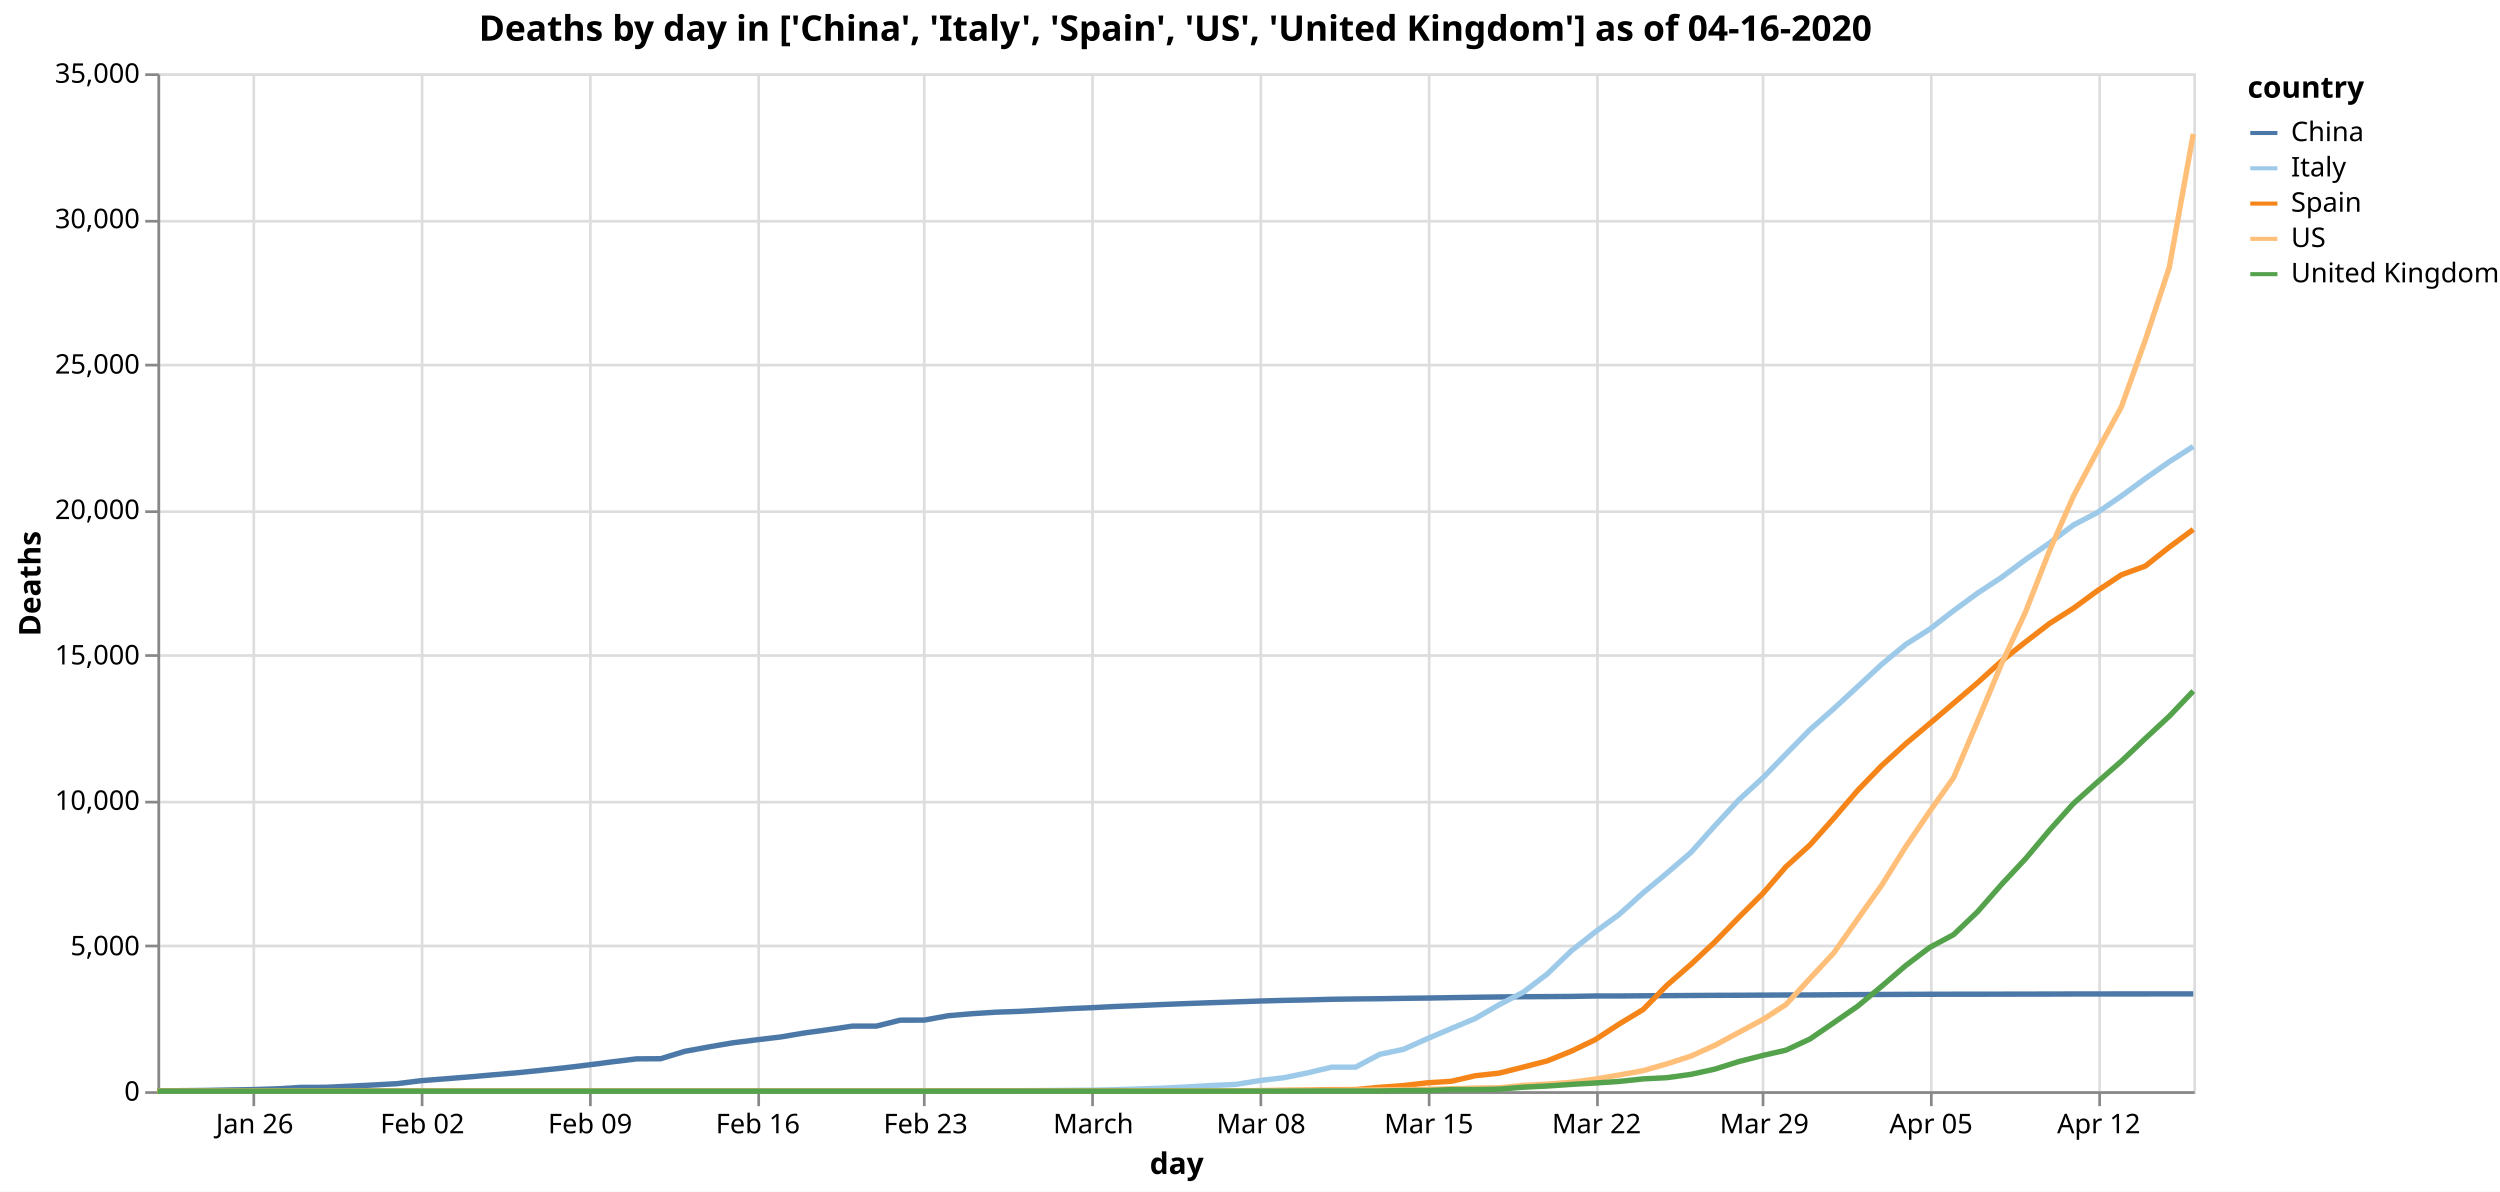
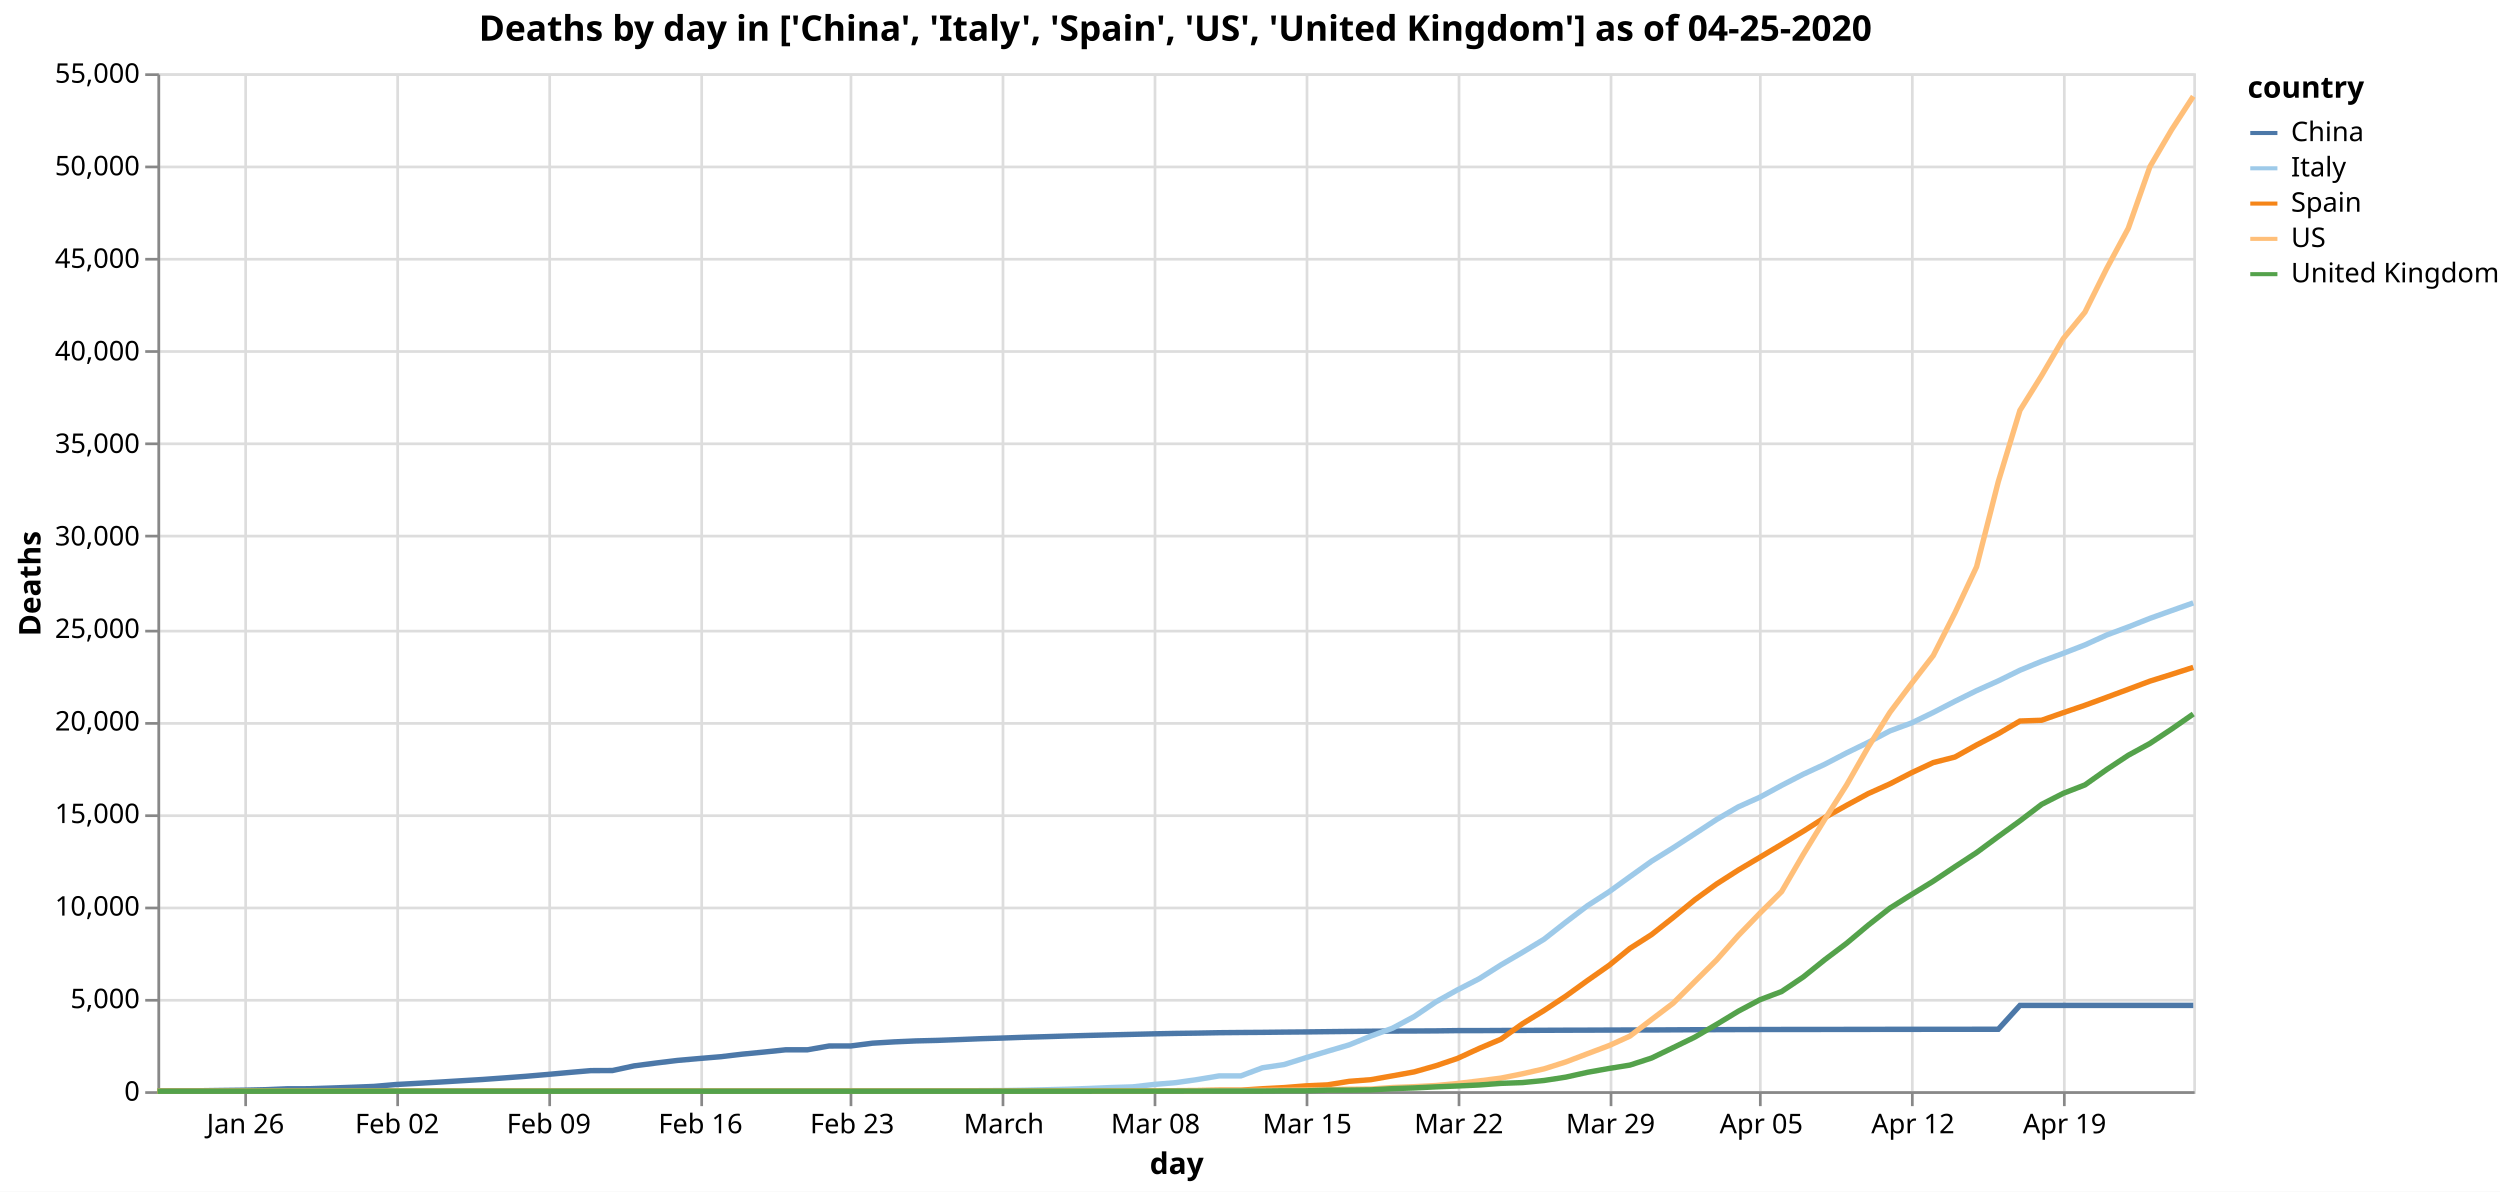
<svg xmlns="http://www.w3.org/2000/svg" class="marks" width="921" height="439" viewBox="0 0 921 439" version="1.1">
  <rect width="921" height="439" style="fill: white;" />
  <g transform="translate(58,27)">
    <g class="mark-group role-frame root">
      <g transform="translate(0,0)">
        <path class="background" d="M0.5,0.5h750v375h-750Z" style="fill: none; stroke: #ddd;" />
        <g>
          <g class="mark-group role-axis">
            <g transform="translate(0.5,375.5)">
              <path class="background" d="M0,0h0v0h0Z" style="pointer-events: none; fill: none;" />
              <g>
                <g class="mark-rule role-axis-grid" style="pointer-events: none;">
-                   <line transform="translate(35,-375)" x2="0" y2="375" style="fill: none; stroke: #ddd; stroke-width: 1; opacity: 1;" />
-                   <line transform="translate(97,-375)" x2="0" y2="375" style="fill: none; stroke: #ddd; stroke-width: 1; opacity: 1;" />
-                   <line transform="translate(159,-375)" x2="0" y2="375" style="fill: none; stroke: #ddd; stroke-width: 1; opacity: 1;" />
-                   <line transform="translate(221,-375)" x2="0" y2="375" style="fill: none; stroke: #ddd; stroke-width: 1; opacity: 1;" />
-                   <line transform="translate(282,-375)" x2="0" y2="375" style="fill: none; stroke: #ddd; stroke-width: 1; opacity: 1;" />
-                   <line transform="translate(344,-375)" x2="0" y2="375" style="fill: none; stroke: #ddd; stroke-width: 1; opacity: 1;" />
-                   <line transform="translate(406,-375)" x2="0" y2="375" style="fill: none; stroke: #ddd; stroke-width: 1; opacity: 1;" />
-                   <line transform="translate(468,-375)" x2="0" y2="375" style="fill: none; stroke: #ddd; stroke-width: 1; opacity: 1;" />
-                   <line transform="translate(530,-375)" x2="0" y2="375" style="fill: none; stroke: #ddd; stroke-width: 1; opacity: 1;" />
-                   <line transform="translate(591,-375)" x2="0" y2="375" style="fill: none; stroke: #ddd; stroke-width: 1; opacity: 1;" />
-                   <line transform="translate(653,-375)" x2="0" y2="375" style="fill: none; stroke: #ddd; stroke-width: 1; opacity: 1;" />
-                   <line transform="translate(715,-375)" x2="0" y2="375" style="fill: none; stroke: #ddd; stroke-width: 1; opacity: 1;" />
+                   <line transform="translate(32,-375)" x2="0" y2="375" style="fill: none; stroke: #ddd; stroke-width: 1; opacity: 1;" />
+                   <line transform="translate(88,-375)" x2="0" y2="375" style="fill: none; stroke: #ddd; stroke-width: 1; opacity: 1;" />
+                   <line transform="translate(144,-375)" x2="0" y2="375" style="fill: none; stroke: #ddd; stroke-width: 1; opacity: 1;" />
+                   <line transform="translate(200,-375)" x2="0" y2="375" style="fill: none; stroke: #ddd; stroke-width: 1; opacity: 1;" />
+                   <line transform="translate(255,-375)" x2="0" y2="375" style="fill: none; stroke: #ddd; stroke-width: 1; opacity: 1;" />
+                   <line transform="translate(311,-375)" x2="0" y2="375" style="fill: none; stroke: #ddd; stroke-width: 1; opacity: 1;" />
+                   <line transform="translate(367,-375)" x2="0" y2="375" style="fill: none; stroke: #ddd; stroke-width: 1; opacity: 1;" />
+                   <line transform="translate(423,-375)" x2="0" y2="375" style="fill: none; stroke: #ddd; stroke-width: 1; opacity: 1;" />
+                   <line transform="translate(479,-375)" x2="0" y2="375" style="fill: none; stroke: #ddd; stroke-width: 1; opacity: 1;" />
+                   <line transform="translate(535,-375)" x2="0" y2="375" style="fill: none; stroke: #ddd; stroke-width: 1; opacity: 1;" />
+                   <line transform="translate(590,-375)" x2="0" y2="375" style="fill: none; stroke: #ddd; stroke-width: 1; opacity: 1;" />
+                   <line transform="translate(646,-375)" x2="0" y2="375" style="fill: none; stroke: #ddd; stroke-width: 1; opacity: 1;" />
+                   <line transform="translate(702,-375)" x2="0" y2="375" style="fill: none; stroke: #ddd; stroke-width: 1; opacity: 1;" />
                </g>
              </g>
              <path class="foreground" d="" style="pointer-events: none; display: none; fill: none;" />
            </g>
          </g>
          <g class="mark-group role-axis">
            <g transform="translate(0.5,0.5)">
              <path class="background" d="M0,0h0v0h0Z" style="pointer-events: none; fill: none;" />
              <g>
                <g class="mark-rule role-axis-grid" style="pointer-events: none;">
                  <line transform="translate(0,375)" x2="750" y2="0" style="fill: none; stroke: #ddd; stroke-width: 1; opacity: 1;" />
-                   <line transform="translate(0,321)" x2="750" y2="0" style="fill: none; stroke: #ddd; stroke-width: 1; opacity: 1;" />
-                   <line transform="translate(0,268)" x2="750" y2="0" style="fill: none; stroke: #ddd; stroke-width: 1; opacity: 1;" />
-                   <line transform="translate(0,214)" x2="750" y2="0" style="fill: none; stroke: #ddd; stroke-width: 1; opacity: 1;" />
-                   <line transform="translate(0,161)" x2="750" y2="0" style="fill: none; stroke: #ddd; stroke-width: 1; opacity: 1;" />
-                   <line transform="translate(0,107)" x2="750" y2="0" style="fill: none; stroke: #ddd; stroke-width: 1; opacity: 1;" />
-                   <line transform="translate(0,54)" x2="750" y2="0" style="fill: none; stroke: #ddd; stroke-width: 1; opacity: 1;" />
+                   <line transform="translate(0,341)" x2="750" y2="0" style="fill: none; stroke: #ddd; stroke-width: 1; opacity: 1;" />
+                   <line transform="translate(0,307)" x2="750" y2="0" style="fill: none; stroke: #ddd; stroke-width: 1; opacity: 1;" />
+                   <line transform="translate(0,273)" x2="750" y2="0" style="fill: none; stroke: #ddd; stroke-width: 1; opacity: 1;" />
+                   <line transform="translate(0,239)" x2="750" y2="0" style="fill: none; stroke: #ddd; stroke-width: 1; opacity: 1;" />
+                   <line transform="translate(0,205)" x2="750" y2="0" style="fill: none; stroke: #ddd; stroke-width: 1; opacity: 1;" />
+                   <line transform="translate(0,170)" x2="750" y2="0" style="fill: none; stroke: #ddd; stroke-width: 1; opacity: 1;" />
+                   <line transform="translate(0,136)" x2="750" y2="0" style="fill: none; stroke: #ddd; stroke-width: 1; opacity: 1;" />
+                   <line transform="translate(0,102)" x2="750" y2="0" style="fill: none; stroke: #ddd; stroke-width: 1; opacity: 1;" />
+                   <line transform="translate(0,68)" x2="750" y2="0" style="fill: none; stroke: #ddd; stroke-width: 1; opacity: 1;" />
+                   <line transform="translate(0,34)" x2="750" y2="0" style="fill: none; stroke: #ddd; stroke-width: 1; opacity: 1;" />
                  <line transform="translate(0,0)" x2="750" y2="0" style="fill: none; stroke: #ddd; stroke-width: 1; opacity: 1;" />
                </g>
              </g>
              <path class="foreground" d="" style="pointer-events: none; display: none; fill: none;" />
            </g>
          </g>
          <g class="mark-group role-axis">
            <g transform="translate(0.5,375.5)">
              <path class="background" d="M0,0h0v0h0Z" style="pointer-events: none; fill: none;" />
              <g>
                <g class="mark-rule role-axis-tick" style="pointer-events: none;">
-                   <line transform="translate(35,0)" x2="0" y2="5" style="fill: none; stroke: #888; stroke-width: 1; opacity: 1;" />
-                   <line transform="translate(97,0)" x2="0" y2="5" style="fill: none; stroke: #888; stroke-width: 1; opacity: 1;" />
-                   <line transform="translate(159,0)" x2="0" y2="5" style="fill: none; stroke: #888; stroke-width: 1; opacity: 1;" />
-                   <line transform="translate(221,0)" x2="0" y2="5" style="fill: none; stroke: #888; stroke-width: 1; opacity: 1;" />
-                   <line transform="translate(282,0)" x2="0" y2="5" style="fill: none; stroke: #888; stroke-width: 1; opacity: 1;" />
-                   <line transform="translate(344,0)" x2="0" y2="5" style="fill: none; stroke: #888; stroke-width: 1; opacity: 1;" />
-                   <line transform="translate(406,0)" x2="0" y2="5" style="fill: none; stroke: #888; stroke-width: 1; opacity: 1;" />
-                   <line transform="translate(468,0)" x2="0" y2="5" style="fill: none; stroke: #888; stroke-width: 1; opacity: 1;" />
-                   <line transform="translate(530,0)" x2="0" y2="5" style="fill: none; stroke: #888; stroke-width: 1; opacity: 1;" />
-                   <line transform="translate(591,0)" x2="0" y2="5" style="fill: none; stroke: #888; stroke-width: 1; opacity: 1;" />
-                   <line transform="translate(653,0)" x2="0" y2="5" style="fill: none; stroke: #888; stroke-width: 1; opacity: 1;" />
-                   <line transform="translate(715,0)" x2="0" y2="5" style="fill: none; stroke: #888; stroke-width: 1; opacity: 1;" />
+                   <line transform="translate(32,0)" x2="0" y2="5" style="fill: none; stroke: #888; stroke-width: 1; opacity: 1;" />
+                   <line transform="translate(88,0)" x2="0" y2="5" style="fill: none; stroke: #888; stroke-width: 1; opacity: 1;" />
+                   <line transform="translate(144,0)" x2="0" y2="5" style="fill: none; stroke: #888; stroke-width: 1; opacity: 1;" />
+                   <line transform="translate(200,0)" x2="0" y2="5" style="fill: none; stroke: #888; stroke-width: 1; opacity: 1;" />
+                   <line transform="translate(255,0)" x2="0" y2="5" style="fill: none; stroke: #888; stroke-width: 1; opacity: 1;" />
+                   <line transform="translate(311,0)" x2="0" y2="5" style="fill: none; stroke: #888; stroke-width: 1; opacity: 1;" />
+                   <line transform="translate(367,0)" x2="0" y2="5" style="fill: none; stroke: #888; stroke-width: 1; opacity: 1;" />
+                   <line transform="translate(423,0)" x2="0" y2="5" style="fill: none; stroke: #888; stroke-width: 1; opacity: 1;" />
+                   <line transform="translate(479,0)" x2="0" y2="5" style="fill: none; stroke: #888; stroke-width: 1; opacity: 1;" />
+                   <line transform="translate(535,0)" x2="0" y2="5" style="fill: none; stroke: #888; stroke-width: 1; opacity: 1;" />
+                   <line transform="translate(590,0)" x2="0" y2="5" style="fill: none; stroke: #888; stroke-width: 1; opacity: 1;" />
+                   <line transform="translate(646,0)" x2="0" y2="5" style="fill: none; stroke: #888; stroke-width: 1; opacity: 1;" />
+                   <line transform="translate(702,0)" x2="0" y2="5" style="fill: none; stroke: #888; stroke-width: 1; opacity: 1;" />
                </g>
                <g class="mark-text role-axis-label" style="pointer-events: none;">
-                   <text text-anchor="middle" transform="translate(35.31143,15)" style="font-family: sans-serif; font-size: 10px; fill: #000; opacity: 1;">Jan 26</text>
-                   <text text-anchor="middle" transform="translate(97.10642,15)" style="font-family: sans-serif; font-size: 10px; fill: #000; opacity: 1;">Feb 02</text>
-                   <text text-anchor="middle" transform="translate(158.9014,15)" style="font-family: sans-serif; font-size: 10px; fill: #000; opacity: 1;">Feb 09</text>
-                   <text text-anchor="middle" transform="translate(220.6964,15)" style="font-family: sans-serif; font-size: 10px; fill: #000; opacity: 1;">Feb 16</text>
-                   <text text-anchor="middle" transform="translate(282.4914,15)" style="font-family: sans-serif; font-size: 10px; fill: #000; opacity: 1;">Feb 23</text>
-                   <text text-anchor="middle" transform="translate(344.2864,15)" style="font-family: sans-serif; font-size: 10px; fill: #000; opacity: 1;">March</text>
-                   <text text-anchor="middle" transform="translate(406.0814,15)" style="font-family: sans-serif; font-size: 10px; fill: #000; opacity: 1;">Mar 08</text>
-                   <text text-anchor="middle" transform="translate(467.8764,15)" style="font-family: sans-serif; font-size: 10px; fill: #000; opacity: 1;">Mar 15</text>
-                   <text text-anchor="middle" transform="translate(529.6714,15)" style="font-family: sans-serif; font-size: 10px; fill: #000; opacity: 1;">Mar 22</text>
-                   <text text-anchor="middle" transform="translate(591.4664,15)" style="font-family: sans-serif; font-size: 10px; fill: #000; opacity: 1;">Mar 29</text>
-                   <text text-anchor="middle" transform="translate(652.8936,15)" style="font-family: sans-serif; font-size: 10px; fill: #000; opacity: 1;">Apr 05</text>
-                   <text text-anchor="middle" transform="translate(714.6886,15)" style="font-family: sans-serif; font-size: 10px; fill: #000; opacity: 1;">Apr 12</text>
+                   <text text-anchor="middle" transform="translate(31.92905,15)" style="font-family: sans-serif; font-size: 10px; fill: #000; opacity: 1;">Jan 26</text>
+                   <text text-anchor="middle" transform="translate(87.80488,15)" style="font-family: sans-serif; font-size: 10px; fill: #000; opacity: 1;">Feb 02</text>
+                   <text text-anchor="middle" transform="translate(143.6807,15)" style="font-family: sans-serif; font-size: 10px; fill: #000; opacity: 1;">Feb 09</text>
+                   <text text-anchor="middle" transform="translate(199.5565,15)" style="font-family: sans-serif; font-size: 10px; fill: #000; opacity: 1;">Feb 16</text>
+                   <text text-anchor="middle" transform="translate(255.4324,15)" style="font-family: sans-serif; font-size: 10px; fill: #000; opacity: 1;">Feb 23</text>
+                   <text text-anchor="middle" transform="translate(311.3082,15)" style="font-family: sans-serif; font-size: 10px; fill: #000; opacity: 1;">March</text>
+                   <text text-anchor="middle" transform="translate(367.184,15)" style="font-family: sans-serif; font-size: 10px; fill: #000; opacity: 1;">Mar 08</text>
+                   <text text-anchor="middle" transform="translate(423.0599,15)" style="font-family: sans-serif; font-size: 10px; fill: #000; opacity: 1;">Mar 15</text>
+                   <text text-anchor="middle" transform="translate(478.9357,15)" style="font-family: sans-serif; font-size: 10px; fill: #000; opacity: 1;">Mar 22</text>
+                   <text text-anchor="middle" transform="translate(534.8115,15)" style="font-family: sans-serif; font-size: 10px; fill: #000; opacity: 1;">Mar 29</text>
+                   <text text-anchor="middle" transform="translate(590.3548,15)" style="font-family: sans-serif; font-size: 10px; fill: #000; opacity: 1;">Apr 05</text>
+                   <text text-anchor="middle" transform="translate(646.2306,15)" style="font-family: sans-serif; font-size: 10px; fill: #000; opacity: 1;">Apr 12</text>
+                   <text text-anchor="middle" transform="translate(702.1064,15)" style="font-family: sans-serif; font-size: 10px; fill: #000; opacity: 1;">Apr 19</text>
                </g>
                <g class="mark-rule role-axis-domain" style="pointer-events: none;">
                  <line transform="translate(0,0)" x2="750" y2="0" style="fill: none; stroke: #888; stroke-width: 1; opacity: 1;" />
                </g>
                <g class="mark-text role-axis-title" style="pointer-events: none;">
                  <text text-anchor="middle" transform="translate(375,30)" style="font-family: sans-serif; font-size: 11px; font-weight: bold; fill: #000; opacity: 1;">day</text>
                </g>
              </g>
              <path class="foreground" d="" style="pointer-events: none; display: none; fill: none;" />
            </g>
          </g>
          <g class="mark-group role-axis">
            <g transform="translate(0.5,0.5)">
              <path class="background" d="M0,0h0v0h0Z" style="pointer-events: none; fill: none;" />
              <g>
                <g class="mark-rule role-axis-tick" style="pointer-events: none;">
                  <line transform="translate(0,375)" x2="-5" y2="0" style="fill: none; stroke: #888; stroke-width: 1; opacity: 1;" />
-                   <line transform="translate(0,321)" x2="-5" y2="0" style="fill: none; stroke: #888; stroke-width: 1; opacity: 1;" />
-                   <line transform="translate(0,268)" x2="-5" y2="0" style="fill: none; stroke: #888; stroke-width: 1; opacity: 1;" />
-                   <line transform="translate(0,214)" x2="-5" y2="0" style="fill: none; stroke: #888; stroke-width: 1; opacity: 1;" />
-                   <line transform="translate(0,161)" x2="-5" y2="0" style="fill: none; stroke: #888; stroke-width: 1; opacity: 1;" />
-                   <line transform="translate(0,107)" x2="-5" y2="0" style="fill: none; stroke: #888; stroke-width: 1; opacity: 1;" />
-                   <line transform="translate(0,54)" x2="-5" y2="0" style="fill: none; stroke: #888; stroke-width: 1; opacity: 1;" />
+                   <line transform="translate(0,341)" x2="-5" y2="0" style="fill: none; stroke: #888; stroke-width: 1; opacity: 1;" />
+                   <line transform="translate(0,307)" x2="-5" y2="0" style="fill: none; stroke: #888; stroke-width: 1; opacity: 1;" />
+                   <line transform="translate(0,273)" x2="-5" y2="0" style="fill: none; stroke: #888; stroke-width: 1; opacity: 1;" />
+                   <line transform="translate(0,239)" x2="-5" y2="0" style="fill: none; stroke: #888; stroke-width: 1; opacity: 1;" />
+                   <line transform="translate(0,205)" x2="-5" y2="0" style="fill: none; stroke: #888; stroke-width: 1; opacity: 1;" />
+                   <line transform="translate(0,170)" x2="-5" y2="0" style="fill: none; stroke: #888; stroke-width: 1; opacity: 1;" />
+                   <line transform="translate(0,136)" x2="-5" y2="0" style="fill: none; stroke: #888; stroke-width: 1; opacity: 1;" />
+                   <line transform="translate(0,102)" x2="-5" y2="0" style="fill: none; stroke: #888; stroke-width: 1; opacity: 1;" />
+                   <line transform="translate(0,68)" x2="-5" y2="0" style="fill: none; stroke: #888; stroke-width: 1; opacity: 1;" />
+                   <line transform="translate(0,34)" x2="-5" y2="0" style="fill: none; stroke: #888; stroke-width: 1; opacity: 1;" />
                  <line transform="translate(0,0)" x2="-5" y2="0" style="fill: none; stroke: #888; stroke-width: 1; opacity: 1;" />
                </g>
                <g class="mark-text role-axis-label" style="pointer-events: none;">
                  <text text-anchor="end" transform="translate(-7,378)" style="font-family: sans-serif; font-size: 10px; fill: #000; opacity: 1;">0</text>
-                   <text text-anchor="end" transform="translate(-7,324.4286)" style="font-family: sans-serif; font-size: 10px; fill: #000; opacity: 1;">5,000</text>
-                   <text text-anchor="end" transform="translate(-7,270.8571)" style="font-family: sans-serif; font-size: 10px; fill: #000; opacity: 1;">10,000</text>
-                   <text text-anchor="end" transform="translate(-7,217.2857)" style="font-family: sans-serif; font-size: 10px; fill: #000; opacity: 1;">15,000</text>
-                   <text text-anchor="end" transform="translate(-7,163.7143)" style="font-family: sans-serif; font-size: 10px; fill: #000; opacity: 1;">20,000</text>
-                   <text text-anchor="end" transform="translate(-7,110.1429)" style="font-family: sans-serif; font-size: 10px; fill: #000; opacity: 1;">25,000</text>
-                   <text text-anchor="end" transform="translate(-7,56.57143)" style="font-family: sans-serif; font-size: 10px; fill: #000; opacity: 1;">30,000</text>
-                   <text text-anchor="end" transform="translate(-7,3)" style="font-family: sans-serif; font-size: 10px; fill: #000; opacity: 1;">35,000</text>
+                   <text text-anchor="end" transform="translate(-7,343.9091)" style="font-family: sans-serif; font-size: 10px; fill: #000; opacity: 1;">5,000</text>
+                   <text text-anchor="end" transform="translate(-7,309.8182)" style="font-family: sans-serif; font-size: 10px; fill: #000; opacity: 1;">10,000</text>
+                   <text text-anchor="end" transform="translate(-7,275.7273)" style="font-family: sans-serif; font-size: 10px; fill: #000; opacity: 1;">15,000</text>
+                   <text text-anchor="end" transform="translate(-7,241.6364)" style="font-family: sans-serif; font-size: 10px; fill: #000; opacity: 1;">20,000</text>
+                   <text text-anchor="end" transform="translate(-7,207.5455)" style="font-family: sans-serif; font-size: 10px; fill: #000; opacity: 1;">25,000</text>
+                   <text text-anchor="end" transform="translate(-7,173.4545)" style="font-family: sans-serif; font-size: 10px; fill: #000; opacity: 1;">30,000</text>
+                   <text text-anchor="end" transform="translate(-7,139.3636)" style="font-family: sans-serif; font-size: 10px; fill: #000; opacity: 1;">35,000</text>
+                   <text text-anchor="end" transform="translate(-7,105.2727)" style="font-family: sans-serif; font-size: 10px; fill: #000; opacity: 1;">40,000</text>
+                   <text text-anchor="end" transform="translate(-7,71.18182)" style="font-family: sans-serif; font-size: 10px; fill: #000; opacity: 1;">45,000</text>
+                   <text text-anchor="end" transform="translate(-7,37.09091)" style="font-family: sans-serif; font-size: 10px; fill: #000; opacity: 1;">50,000</text>
+                   <text text-anchor="end" transform="translate(-7,3)" style="font-family: sans-serif; font-size: 10px; fill: #000; opacity: 1;">55,000</text>
                </g>
                <g class="mark-rule role-axis-domain" style="pointer-events: none;">
                  <line transform="translate(0,375)" x2="0" y2="-375" style="fill: none; stroke: #888; stroke-width: 1; opacity: 1;" />
                </g>
                <g class="mark-text role-axis-title" style="pointer-events: none;">
                  <text text-anchor="middle" transform="translate(-41.58594,187.5) rotate(-90) translate(0,-2)" style="font-family: sans-serif; font-size: 11px; font-weight: bold; fill: #000; opacity: 1;">Deaths</text>
                </g>
              </g>
              <path class="foreground" d="" style="pointer-events: none; display: none; fill: none;" />
            </g>
          </g>
          <g class="mark-group role-scope pathgroup">
            <g transform="translate(0,0)">
              <path class="background" d="M0,0h750v375h-750Z" style="fill: none;" />
              <g>
                <g class="mark-line role-mark marks">
-                   <path d="M0,374.818L8.828,374.807L17.656,374.721L26.484,374.55L35.311,374.4L44.139,374.121L52.967,373.596L61.795,373.575L70.623,373.168L79.451,372.718L88.279,372.225L97.106,371.132L105.934,370.446L114.762,369.739L123.59,368.968L132.418,368.218L141.246,367.307L150.074,366.375L158.901,365.304L167.729,364.157L176.557,363.086L185.385,363.032L194.213,360.332L203.041,358.704L211.869,357.182L220.696,356.079L229.524,355.029L238.352,353.539L247.18,352.329L256.008,351.021L264.836,351.021L273.664,348.825L282.491,348.804L291.319,347.196L300.147,346.446L308.975,345.889L317.803,345.579L326.631,345.107L335.459,344.604L344.286,344.229L353.114,343.779L361.942,343.425L370.77,343.039L379.598,342.696L388.426,342.386L397.254,342.086L406.081,341.786L414.909,341.539L423.737,341.368L432.565,341.132L441.393,341.014L450.221,340.929L459.049,340.789L467.876,340.682L476.704,340.532L485.532,340.393L494.36,340.275L503.188,340.189L512.016,340.146L520.844,340.082L529.671,339.921L538.499,339.921L547.327,339.846L556.155,339.804L564.983,339.739L573.811,339.686L582.639,339.654L591.466,339.6L599.926,339.557L608.754,339.546L617.582,339.471L626.41,339.407L635.238,339.364L644.066,339.321L652.894,339.289L661.721,339.268L670.549,339.268L679.377,339.246L688.205,339.225L697.033,339.214L705.861,339.182L714.689,339.182L723.516,339.161L732.344,339.161L741.172,339.15L750,339.15" style="fill: none; stroke: #4c78a8; stroke-width: 2;" />
-                 </g>
-               </g>
-               <path class="foreground" d="" style="display: none; fill: none;" />
-             </g>
-             <g transform="translate(0,0)">
-               <path class="background" d="M0,0h750v375h-750Z" style="fill: none;" />
-               <g>
-                 <g class="mark-line role-mark marks">
-                   <path d="M0,375L8.828,375L17.656,375L26.484,375L35.311,375L44.139,375L52.967,375L61.795,375L70.623,375L79.451,375L88.279,375L97.106,375L105.934,375L114.762,375L123.59,375L132.418,375L141.246,375L150.074,375L158.901,375L167.729,375L176.557,375L185.385,375L194.213,375L203.041,375L211.869,375L220.696,375L229.524,375L238.352,375L247.18,375L256.008,375L264.836,374.989L273.664,374.979L282.491,374.968L291.319,374.925L300.147,374.893L308.975,374.871L317.803,374.818L326.631,374.775L335.459,374.689L344.286,374.636L353.114,374.443L361.942,374.154L370.77,373.854L379.598,373.414L388.426,372.889L397.254,372.504L406.081,371.079L414.909,370.039L423.737,368.239L432.565,366.139L441.393,366.139L450.221,361.436L459.049,359.561L467.876,355.618L476.704,351.879L485.532,348.182L494.36,343.093L503.188,338.518L512.016,331.8L520.844,323.304L529.671,316.329L538.499,309.889L547.327,301.929L556.155,294.611L564.983,286.982L573.811,277.136L582.639,267.611L591.466,259.511L599.926,250.811L608.754,241.843L617.582,234.054L626.41,225.911L635.238,217.704L644.066,210.407L652.894,204.782L661.721,197.968L670.549,191.496L679.377,185.689L688.205,179.154L697.033,173.046L705.861,166.414L714.689,161.796L723.516,155.732L732.344,149.282L741.172,143.089L750,137.464" style="fill: none; stroke: #9ecae9; stroke-width: 2;" />
-                 </g>
-               </g>
-               <path class="foreground" d="" style="display: none; fill: none;" />
-             </g>
-             <g transform="translate(0,0)">
-               <path class="background" d="M0,0h750v375h-750Z" style="fill: none;" />
-               <g>
-                 <g class="mark-line role-mark marks">
-                   <path d="M0,375L8.828,375L17.656,375L26.484,375L35.311,375L44.139,375L52.967,375L61.795,375L70.623,375L79.451,375L88.279,375L97.106,375L105.934,375L114.762,375L123.59,375L132.418,375L141.246,375L150.074,375L158.901,375L167.729,375L176.557,375L185.385,375L194.213,375L203.041,375L211.869,375L220.696,375L229.524,375L238.352,375L247.18,375L256.008,375L264.836,375L273.664,375L282.491,375L291.319,375L300.147,375L308.975,375L317.803,375L326.631,375L335.459,375L344.286,375L353.114,375L361.942,374.989L370.77,374.979L379.598,374.968L388.426,374.946L397.254,374.893L406.081,374.818L414.909,374.7L423.737,374.625L432.565,374.421L441.393,374.411L450.221,373.575L459.049,372.911L467.876,371.904L476.704,371.336L485.532,369.289L494.36,368.325L503.188,366.107L512.016,363.825L520.844,360.268L529.671,356.014L538.499,350.239L547.327,344.914L556.155,335.925L564.983,328.232L573.811,319.95L582.639,310.907L591.466,302.111L599.926,292.329L608.754,284.314L617.582,274.425L626.41,264.129L635.238,255.021L644.066,246.996L652.894,239.561L661.721,232.061L670.549,224.518L679.377,216.514L688.205,209.496L697.033,202.704L705.861,197.079L714.689,190.618L723.516,184.757L732.344,181.543L741.172,174.557L750,168.054" style="fill: none; stroke: #f58518; stroke-width: 2;" />
-                 </g>
-               </g>
-               <path class="foreground" d="" style="display: none; fill: none;" />
-             </g>
-             <g transform="translate(0,0)">
-               <path class="background" d="M0,0h750v375h-750Z" style="fill: none;" />
-               <g>
-                 <g class="mark-line role-mark marks">
-                   <path d="M0,375L8.828,375L17.656,375L26.484,375L35.311,375L44.139,375L52.967,375L61.795,375L70.623,375L79.451,375L88.279,375L97.106,375L105.934,375L114.762,375L123.59,375L132.418,375L141.246,375L150.074,375L158.901,375L167.729,375L176.557,375L185.385,375L194.213,375L203.041,375L211.869,375L220.696,375L229.524,375L238.352,375L247.18,375L256.008,375L264.836,375L273.664,375L282.491,375L291.319,375L300.147,375L308.975,375L317.803,375L326.631,375L335.459,374.989L344.286,374.989L353.114,374.936L361.942,374.925L370.77,374.882L379.598,374.871L388.426,374.85L397.254,374.818L406.081,374.775L414.909,374.764L423.737,374.7L432.565,374.614L441.393,374.571L450.221,374.496L459.049,374.421L467.876,374.325L476.704,374.089L485.532,373.843L494.36,373.736L503.188,372.857L512.016,372.386L520.844,371.711L529.671,370.532L538.499,369.032L547.327,367.436L556.155,364.907L564.983,362.046L573.811,358.061L582.639,353.293L591.466,348.568L599.926,343.093L608.754,333.504L617.582,324.032L626.41,311.507L635.238,299.068L644.066,284.925L652.894,271.939L661.721,259.468L670.549,238.693L679.377,217.554L688.205,198.45L697.033,175.864L705.861,155.764L714.689,139.082L723.516,122.914L732.344,98.239L741.172,71.518L750,22.329" style="fill: none; stroke: #ffbf79; stroke-width: 2;" />
-                 </g>
-               </g>
-               <path class="foreground" d="" style="display: none; fill: none;" />
-             </g>
-             <g transform="translate(0,0)">
-               <path class="background" d="M0,0h750v375h-750Z" style="fill: none;" />
-               <g>
-                 <g class="mark-line role-mark marks">
-                   <path d="M0,375L8.828,375L17.656,375L26.484,375L35.311,375L44.139,375L52.967,375L61.795,375L70.623,375L79.451,375L88.279,375L97.106,375L105.934,375L114.762,375L123.59,375L132.418,375L141.246,375L150.074,375L158.901,375L167.729,375L176.557,375L185.385,375L194.213,375L203.041,375L211.869,375L220.696,375L229.524,375L238.352,375L247.18,375L256.008,375L264.836,375L273.664,375L282.491,375L291.319,375L300.147,375L308.975,375L317.803,375L326.631,375L335.459,375L344.286,375L353.114,375L361.942,375L370.77,375L379.598,374.989L388.426,374.979L397.254,374.979L406.081,374.968L414.909,374.957L423.737,374.936L432.565,374.914L441.393,374.914L450.221,374.914L459.049,374.775L467.876,374.775L476.704,374.4L485.532,374.4L494.36,374.229L503.188,373.521L512.016,373.093L520.844,372.493L529.671,371.979L538.499,371.4L547.327,370.468L556.155,370.007L564.983,368.786L573.811,366.846L582.639,364.061L591.466,361.811L599.926,359.882L608.754,355.789L617.582,349.746L626.41,343.65L635.238,336.311L644.066,328.714L652.894,322.039L661.721,317.304L670.549,308.882L679.377,298.811L688.205,289.361L697.033,278.85L705.861,269.014L714.689,261.118L723.516,253.425L732.344,245.046L741.172,236.85L750,227.582" style="fill: none; stroke: #54a24b; stroke-width: 2;" />
+                   <path d="M0,374.884L7.982,374.877L15.965,374.823L23.947,374.714L31.929,374.618L39.911,374.441L47.894,374.107L55.876,374.093L63.858,373.834L71.84,373.548L79.823,373.234L87.805,372.539L95.787,372.102L103.769,371.652L111.752,371.161L119.734,370.684L127.716,370.105L135.698,369.511L143.681,368.83L151.663,368.1L159.645,367.418L167.627,367.384L175.61,365.666L183.592,364.63L191.574,363.661L199.557,362.959L207.539,362.291L215.521,361.343L223.503,360.573L231.486,359.741L239.468,359.741L247.45,358.343L255.432,358.33L263.415,357.307L271.397,356.83L279.379,356.475L287.361,356.277L295.344,355.977L303.326,355.657L311.308,355.418L319.29,355.132L327.273,354.907L335.255,354.661L343.237,354.443L351.22,354.245L359.202,354.055L367.184,353.864L375.166,353.707L383.149,353.598L391.131,353.448L399.113,353.373L407.095,353.318L415.078,353.23L423.06,353.161L431.042,353.066L439.024,352.977L447.007,352.902L454.989,352.848L462.971,352.82L470.953,352.78L478.936,352.677L486.918,352.677L494.9,352.63L502.882,352.602L510.865,352.561L518.847,352.527L526.829,352.507L534.812,352.473L542.461,352.445L550.443,352.439L558.426,352.391L566.408,352.35L574.39,352.323L582.373,352.295L590.355,352.275L598.337,352.261L606.319,352.261L614.302,352.248L622.284,352.234L630.266,352.227L638.248,352.207L646.231,352.207L654.213,352.193L662.195,352.193L670.177,352.186L678.16,352.186L686.142,343.391L694.124,343.391L702.106,343.391L710.089,343.391L718.071,343.391L726.053,343.391L734.035,343.391L742.018,343.391L750,343.391" style="fill: none; stroke: #4c78a8; stroke-width: 2;" />
+                 </g>
+               </g>
+               <path class="foreground" d="" style="display: none; fill: none;" />
+             </g>
+             <g transform="translate(0,0)">
+               <path class="background" d="M0,0h750v375h-750Z" style="fill: none;" />
+               <g>
+                 <g class="mark-line role-mark marks">
+                   <path d="M0,375L7.982,375L15.965,375L23.947,375L31.929,375L39.911,375L47.894,375L55.876,375L63.858,375L71.84,375L79.823,375L87.805,375L95.787,375L103.769,375L111.752,375L119.734,375L127.716,375L135.698,375L143.681,375L151.663,375L159.645,375L167.627,375L175.61,375L183.592,375L191.574,375L199.557,375L207.539,375L215.521,375L223.503,375L231.486,375L239.468,374.993L247.45,374.986L255.432,374.98L263.415,374.952L271.397,374.932L279.379,374.918L287.361,374.884L295.344,374.857L303.326,374.802L311.308,374.768L319.29,374.645L327.273,374.461L335.255,374.27L343.237,373.991L351.22,373.657L359.202,373.411L367.184,372.505L375.166,371.843L383.149,370.698L391.131,369.361L399.113,369.361L407.095,366.368L415.078,365.175L423.06,362.666L431.042,360.286L439.024,357.934L447.007,354.695L454.989,351.784L462.971,347.509L470.953,342.102L478.936,337.664L486.918,333.566L494.9,328.5L502.882,323.843L510.865,318.989L518.847,312.723L526.829,306.661L534.812,301.507L542.461,295.97L550.443,290.264L558.426,285.307L566.408,280.125L574.39,274.902L582.373,270.259L590.355,266.68L598.337,262.343L606.319,258.225L614.302,254.53L622.284,250.37L630.266,246.484L638.248,242.264L646.231,239.325L654.213,235.466L662.195,231.361L670.177,227.42L678.16,223.841L686.142,219.92L694.124,216.634L702.106,213.682L710.089,210.586L718.071,206.945L726.053,203.966L734.035,200.802L742.018,197.939L750,195.109" style="fill: none; stroke: #9ecae9; stroke-width: 2;" />
+                 </g>
+               </g>
+               <path class="foreground" d="" style="display: none; fill: none;" />
+             </g>
+             <g transform="translate(0,0)">
+               <path class="background" d="M0,0h750v375h-750Z" style="fill: none;" />
+               <g>
+                 <g class="mark-line role-mark marks">
+                   <path d="M0,375L7.982,375L15.965,375L23.947,375L31.929,375L39.911,375L47.894,375L55.876,375L63.858,375L71.84,375L79.823,375L87.805,375L95.787,375L103.769,375L111.752,375L119.734,375L127.716,375L135.698,375L143.681,375L151.663,375L159.645,375L167.627,375L175.61,375L183.592,375L191.574,375L199.557,375L207.539,375L215.521,375L223.503,375L231.486,375L239.468,375L247.45,375L255.432,375L263.415,375L271.397,375L279.379,375L287.361,375L295.344,375L303.326,375L311.308,375L319.29,375L327.273,374.993L335.255,374.986L343.237,374.98L351.22,374.966L359.202,374.932L367.184,374.884L375.166,374.809L383.149,374.761L391.131,374.632L399.113,374.625L407.095,374.093L415.078,373.67L423.06,373.03L431.042,372.668L439.024,371.366L447.007,370.752L454.989,369.341L462.971,367.889L470.953,365.625L478.936,362.918L486.918,359.243L494.9,355.855L502.882,350.134L510.865,345.239L518.847,339.968L526.829,334.214L534.812,328.616L542.461,322.391L550.443,317.291L558.426,310.998L566.408,304.445L574.39,298.65L582.373,293.543L590.355,288.811L598.337,284.039L606.319,279.239L614.302,274.145L622.284,269.68L630.266,265.357L638.248,261.777L646.231,257.666L654.213,253.936L662.195,251.891L670.177,247.445L678.16,243.307L686.142,238.623L694.124,238.343L702.106,235.548L710.089,232.827L718.071,229.895L726.053,226.93L734.035,223.93L742.018,221.427L750,218.85" style="fill: none; stroke: #f58518; stroke-width: 2;" />
+                 </g>
+               </g>
+               <path class="foreground" d="" style="display: none; fill: none;" />
+             </g>
+             <g transform="translate(0,0)">
+               <path class="background" d="M0,0h750v375h-750Z" style="fill: none;" />
+               <g>
+                 <g class="mark-line role-mark marks">
+                   <path d="M0,375L7.982,375L15.965,375L23.947,375L31.929,375L39.911,375L47.894,375L55.876,375L63.858,375L71.84,375L79.823,375L87.805,375L95.787,375L103.769,375L111.752,375L119.734,375L127.716,375L135.698,375L143.681,375L151.663,375L159.645,375L167.627,375L175.61,375L183.592,375L191.574,375L199.557,375L207.539,375L215.521,375L223.503,375L231.486,375L239.468,375L247.45,375L255.432,375L263.415,375L271.397,375L279.379,375L287.361,375L295.344,375L303.326,374.993L311.308,374.993L319.29,374.959L327.273,374.952L335.255,374.925L343.237,374.918L351.22,374.905L359.202,374.884L367.184,374.857L375.166,374.85L383.149,374.809L391.131,374.755L399.113,374.727L407.095,374.68L415.078,374.632L423.06,374.57L431.042,374.42L439.024,374.264L447.007,374.195L454.989,373.636L462.971,373.336L470.953,372.907L478.936,372.157L486.918,371.202L494.9,370.186L502.882,368.577L510.865,366.757L518.847,364.22L526.829,361.186L534.812,358.18L542.461,354.695L550.443,348.586L558.426,342.545L566.408,334.575L574.39,326.659L582.373,317.673L590.355,309.416L598.337,301.48L606.319,287.768L614.302,274.745L622.284,262.2L630.266,248.216L638.248,235.425L646.231,224.802L654.213,214.514L662.195,198.798L670.177,181.786L678.16,150.477L686.142,124.18L694.124,111.382L702.106,97.766L710.089,87.995L718.071,71.973L726.053,57.123L734.035,34.405L742.018,20.802L750,8.489" style="fill: none; stroke: #ffbf79; stroke-width: 2;" />
+                 </g>
+               </g>
+               <path class="foreground" d="" style="display: none; fill: none;" />
+             </g>
+             <g transform="translate(0,0)">
+               <path class="background" d="M0,0h750v375h-750Z" style="fill: none;" />
+               <g>
+                 <g class="mark-line role-mark marks">
+                   <path d="M0,375L7.982,375L15.965,375L23.947,375L31.929,375L39.911,375L47.894,375L55.876,375L63.858,375L71.84,375L79.823,375L87.805,375L95.787,375L103.769,375L111.752,375L119.734,375L127.716,375L135.698,375L143.681,375L151.663,375L159.645,375L167.627,375L175.61,375L183.592,375L191.574,375L199.557,375L207.539,375L215.521,375L223.503,375L231.486,375L239.468,375L247.45,375L255.432,375L263.415,375L271.397,375L279.379,375L287.361,375L295.344,375L303.326,375L311.308,375L319.29,375L327.273,375L335.255,375L343.237,374.993L351.22,374.986L359.202,374.986L367.184,374.98L375.166,374.973L383.149,374.959L391.131,374.945L399.113,374.945L407.095,374.945L415.078,374.857L423.06,374.857L431.042,374.618L439.024,374.618L447.007,374.509L454.989,374.059L462.971,373.786L470.953,373.405L478.936,373.077L486.918,372.709L494.9,372.116L502.882,371.823L510.865,371.045L518.847,369.811L526.829,368.039L534.812,366.607L542.461,365.38L550.443,362.775L558.426,358.93L566.408,355.05L574.39,350.38L582.373,345.545L590.355,341.298L598.337,338.284L606.319,332.925L614.302,326.516L622.284,320.502L630.266,313.814L638.248,307.555L646.231,302.53L654.213,297.634L662.195,292.302L670.177,287.086L678.16,281.189L686.142,275.407L694.124,269.332L702.106,265.261L710.089,262.159L718.071,256.514L726.053,251.243L734.035,246.88L742.018,241.589L750,236.039" style="fill: none; stroke: #54a24b; stroke-width: 2;" />
                </g>
              </g>
              <path class="foreground" d="" style="display: none; fill: none;" />
            </g>
          </g>
          <g class="mark-group role-legend">
            <g transform="translate(770,0)">
              <path class="background" d="M0,0h88v79h-88Z" style="pointer-events: none; fill: none;" />
              <g>
                <g class="mark-group role-legend-entry">
                  <g transform="translate(0,16)">
                    <path class="background" d="M0,0h0v0h0Z" style="pointer-events: none; fill: none;" />
                    <g>
                      <g class="mark-group role-scope">
                        <g transform="translate(0,0)">
                          <path class="background" d="M0,0h87.152v11h-87.152Z" style="pointer-events: none; fill: none; opacity: 1;" />
                          <g>
                            <g class="mark-symbol role-legend-symbol" style="pointer-events: none;">
                              <path transform="translate(6,6)" d="M-5,0L5,0" style="fill: none; stroke: #4c78a8; stroke-width: 1.5; opacity: 1;" />
                            </g>
                            <g class="mark-text role-legend-label" style="pointer-events: none;">
                              <text text-anchor="start" transform="translate(16,9)" style="font-family: sans-serif; font-size: 10px; fill: #000; opacity: 1;">China</text>
                            </g>
                          </g>
                          <path class="foreground" d="" style="pointer-events: none; display: none; fill: none;" />
                        </g>
                        <g transform="translate(0,13)">
                          <path class="background" d="M0,0h87.152v11h-87.152Z" style="pointer-events: none; fill: none; opacity: 1;" />
                          <g>
                            <g class="mark-symbol role-legend-symbol" style="pointer-events: none;">
                              <path transform="translate(6,6)" d="M-5,0L5,0" style="fill: none; stroke: #9ecae9; stroke-width: 1.5; opacity: 1;" />
                            </g>
                            <g class="mark-text role-legend-label" style="pointer-events: none;">
                              <text text-anchor="start" transform="translate(16,9)" style="font-family: sans-serif; font-size: 10px; fill: #000; opacity: 1;">Italy</text>
                            </g>
                          </g>
                          <path class="foreground" d="" style="pointer-events: none; display: none; fill: none;" />
                        </g>
                        <g transform="translate(0,26)">
                          <path class="background" d="M0,0h87.152v11h-87.152Z" style="pointer-events: none; fill: none; opacity: 1;" />
                          <g>
                            <g class="mark-symbol role-legend-symbol" style="pointer-events: none;">
                              <path transform="translate(6,6)" d="M-5,0L5,0" style="fill: none; stroke: #f58518; stroke-width: 1.5; opacity: 1;" />
                            </g>
                            <g class="mark-text role-legend-label" style="pointer-events: none;">
                              <text text-anchor="start" transform="translate(16,9)" style="font-family: sans-serif; font-size: 10px; fill: #000; opacity: 1;">Spain</text>
                            </g>
                          </g>
                          <path class="foreground" d="" style="pointer-events: none; display: none; fill: none;" />
                        </g>
                        <g transform="translate(0,39)">
                          <path class="background" d="M0,0h87.152v11h-87.152Z" style="pointer-events: none; fill: none; opacity: 1;" />
                          <g>
                            <g class="mark-symbol role-legend-symbol" style="pointer-events: none;">
                              <path transform="translate(6,6)" d="M-5,0L5,0" style="fill: none; stroke: #ffbf79; stroke-width: 1.5; opacity: 1;" />
                            </g>
                            <g class="mark-text role-legend-label" style="pointer-events: none;">
                              <text text-anchor="start" transform="translate(16,9)" style="font-family: sans-serif; font-size: 10px; fill: #000; opacity: 1;">US</text>
                            </g>
                          </g>
                          <path class="foreground" d="" style="pointer-events: none; display: none; fill: none;" />
                        </g>
                        <g transform="translate(0,52)">
                          <path class="background" d="M0,0h87.152v11h-87.152Z" style="pointer-events: none; fill: none; opacity: 1;" />
                          <g>
                            <g class="mark-symbol role-legend-symbol" style="pointer-events: none;">
                              <path transform="translate(6,6)" d="M-5,0L5,0" style="fill: none; stroke: #54a24b; stroke-width: 1.5; opacity: 1;" />
                            </g>
                            <g class="mark-text role-legend-label" style="pointer-events: none;">
                              <text text-anchor="start" transform="translate(16,9)" style="font-family: sans-serif; font-size: 10px; fill: #000; opacity: 1;">United Kingdom</text>
                            </g>
                          </g>
                          <path class="foreground" d="" style="pointer-events: none; display: none; fill: none;" />
                        </g>
                      </g>
                    </g>
                    <path class="foreground" d="" style="pointer-events: none; display: none; fill: none;" />
                  </g>
                </g>
                <g class="mark-text role-legend-title" style="pointer-events: none;">
                  <text text-anchor="start" transform="translate(0,9)" style="font-family: sans-serif; font-size: 11px; font-weight: bold; fill: #000; opacity: 1;">country</text>
                </g>
              </g>
              <path class="foreground" d="" style="pointer-events: none; display: none; fill: none;" />
            </g>
          </g>
          <g class="mark-group role-title">
            <g transform="translate(375,-22)">
              <path class="background" d="M0,0h0v0h0Z" style="pointer-events: none; fill: none;" />
              <g>
                <g class="mark-text role-title-text" style="pointer-events: none;">
-                   <text text-anchor="middle" transform="translate(0,10)" style="font-family: sans-serif; font-size: 13px; font-weight: bold; fill: #000; opacity: 1;">Deaths by day in ['China', 'Italy', 'Spain', 'US', 'United Kingdom'] as of 04-16-2020</text>
+                   <text text-anchor="middle" transform="translate(0,10)" style="font-family: sans-serif; font-size: 13px; font-weight: bold; fill: #000; opacity: 1;">Deaths by day in ['China', 'Italy', 'Spain', 'US', 'United Kingdom'] as of 04-25-2020</text>
                </g>
              </g>
              <path class="foreground" d="" style="pointer-events: none; display: none; fill: none;" />
            </g>
          </g>
        </g>
        <path class="foreground" d="" style="display: none; fill: none;" />
      </g>
    </g>
  </g>
</svg>
